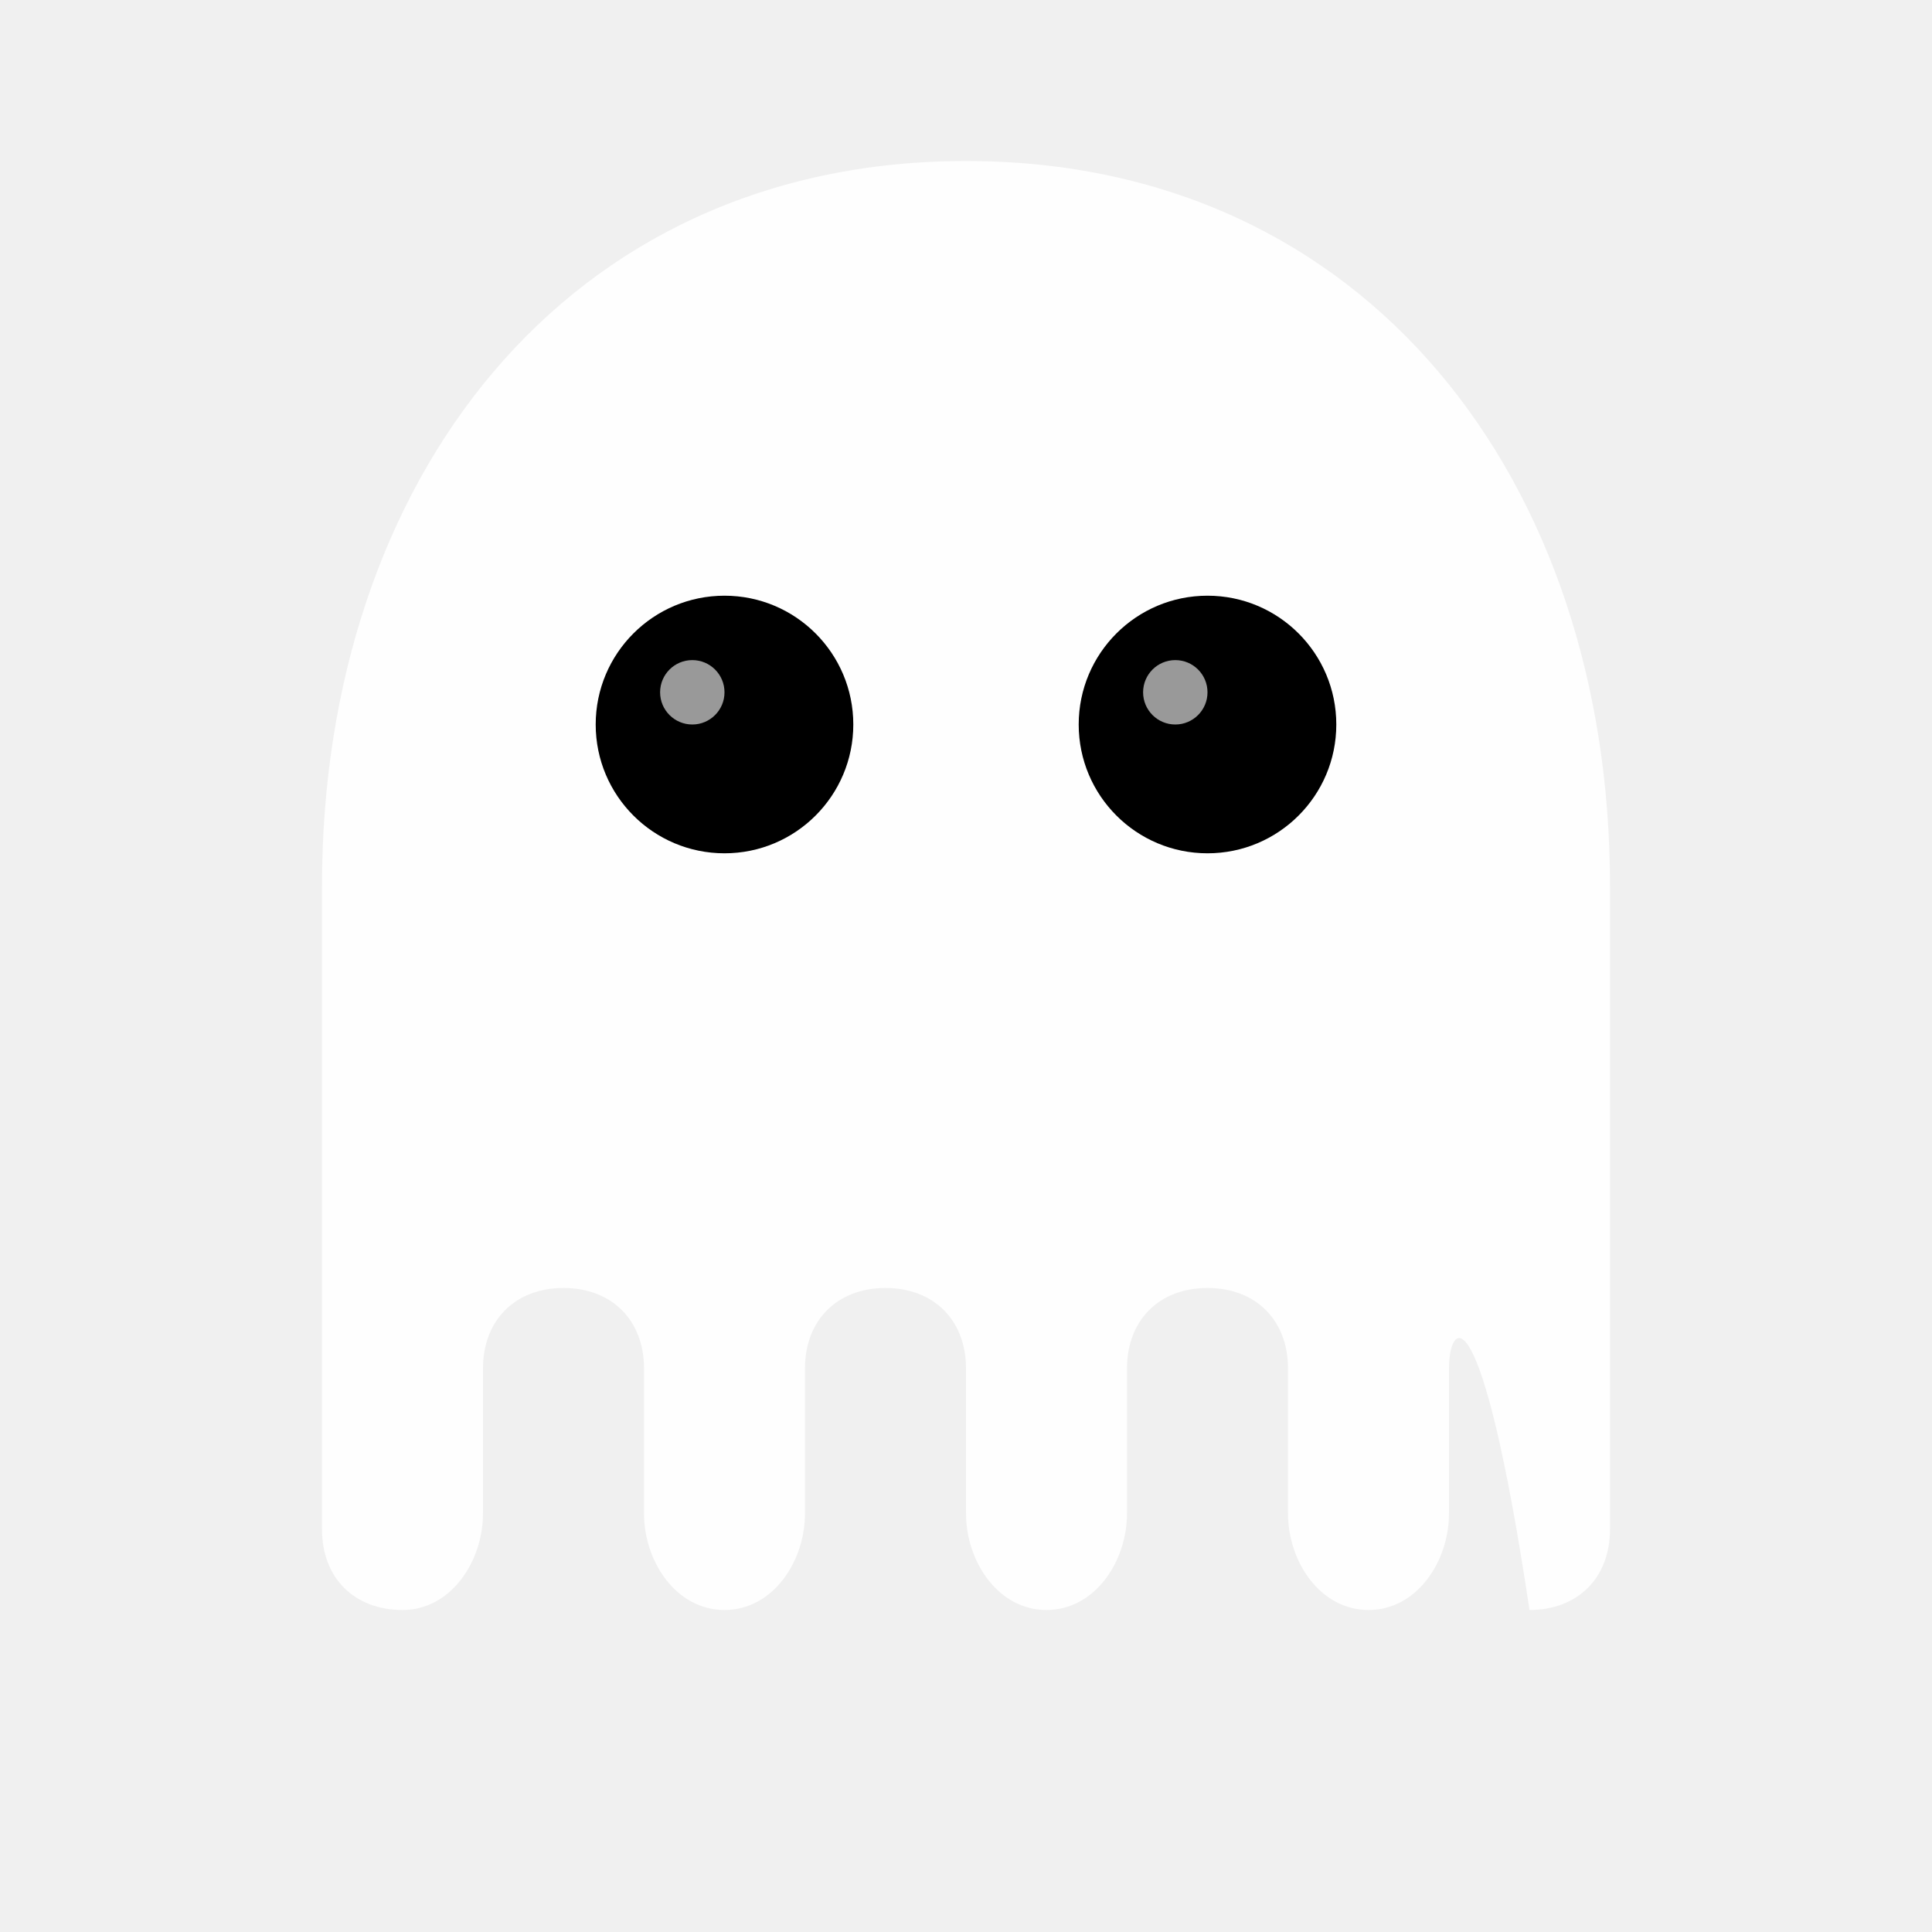
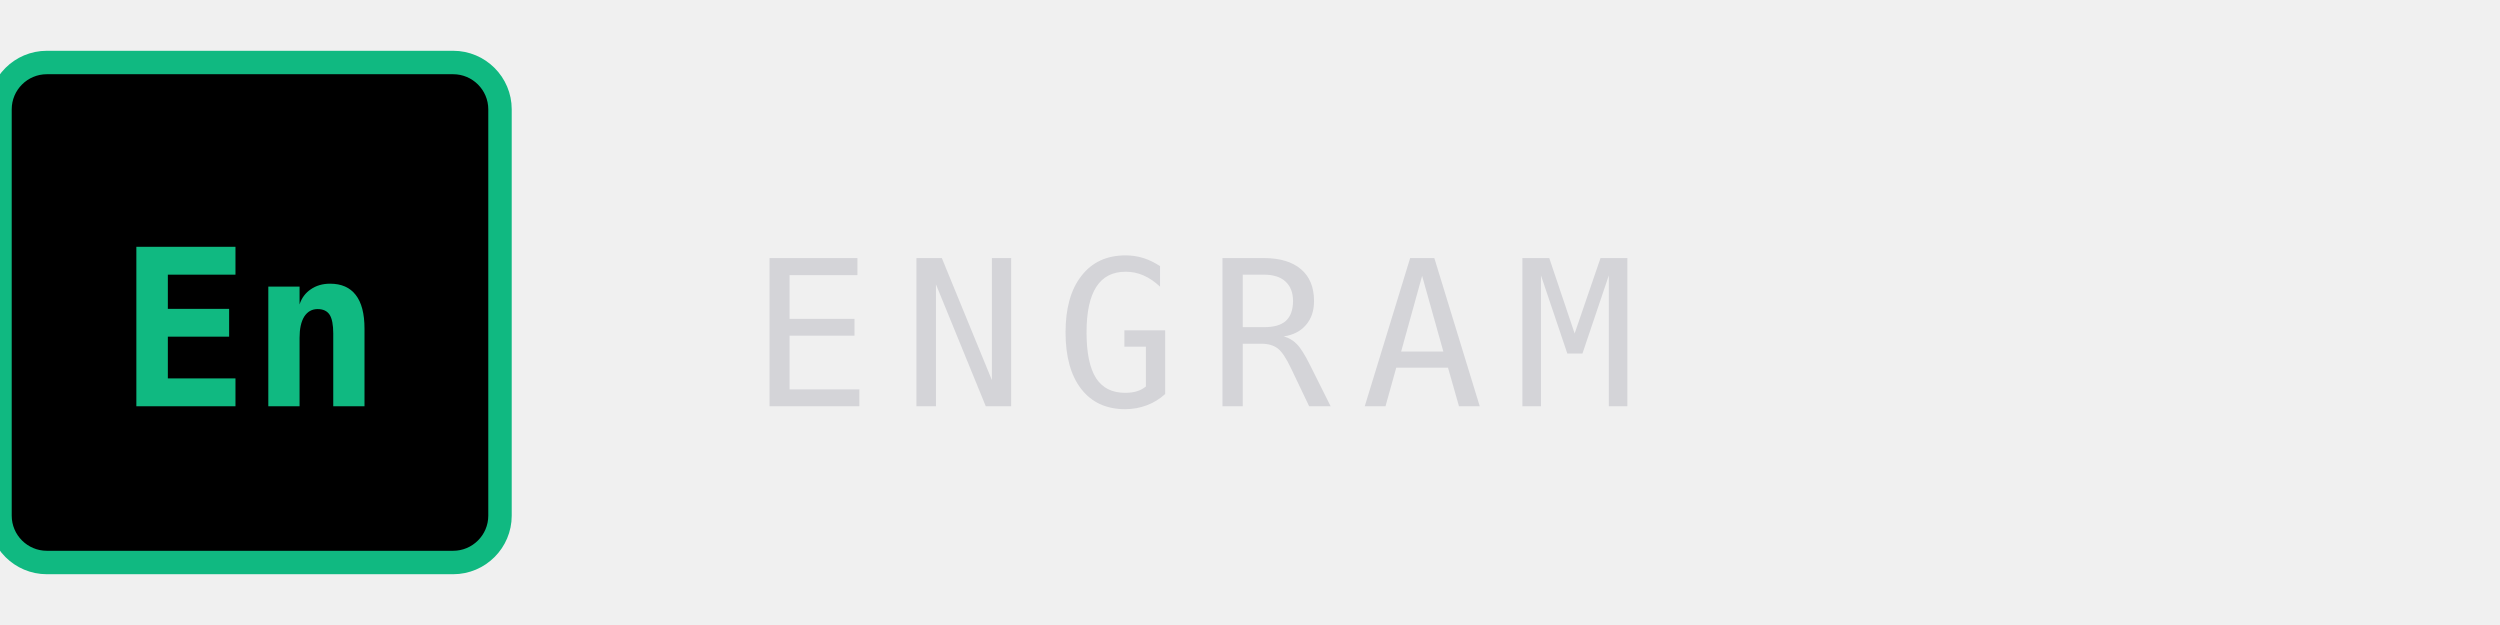
- <svg xmlns="http://www.w3.org/2000/svg" width="120" height="120" viewBox="0 0 120 120" fill="none">
-   <path d="M60 10C35 10 20 30 20 55V95C20 98 22 100 25 100C28 100 30 97 30 94V85C30 82 32 80 35 80C38 80 40 82 40 85V94C40 97 42 100 45 100C48 100 50 97 50 94V85C50 82 52 80 55 80C58 80 60 82 60 85V94C60 97 62 100 65 100C68 100 70 97 70 94V85C70 82 72 80 75 80C78 80 80 82 80 85V94C80 97 82 100 85 100C88 100 90 97 90 94V85C90 82 92 80 95 100C98 100 100 98 100 95V55C100 30 85 10 60 10Z" fill="white" fill-opacity="0.9" />
-   <circle cx="45" cy="45" r="8" fill="black" />
-   <circle cx="75" cy="45" r="8" fill="black" />
-   <circle cx="43" cy="43" r="2" fill="white" fill-opacity="0.6" />
-   <circle cx="73" cy="43" r="2" fill="white" fill-opacity="0.6" />
+ <svg xmlns="http://www.w3.org/2000/svg" width="160" height="40" viewBox="0 0 160 40" fill="none">
+   <rect x="0" y="4" width="32" height="32" rx="3" fill="#000000" stroke="#10b981" stroke-width="1.5" />
+   <text x="16" y="26" font-family="ui-monospace, SFMono-Regular, Menlo, Monaco, Consolas, monospace" font-size="14" font-weight="600" fill="#10b981" text-anchor="middle">En</text>
+   <text x="48" y="26" font-family="ui-monospace, SFMono-Regular, Menlo, Monaco, Consolas, monospace" font-size="13" font-weight="400" letter-spacing="0.15em" fill="#d4d4d8">ENGRAM</text>
</svg>
